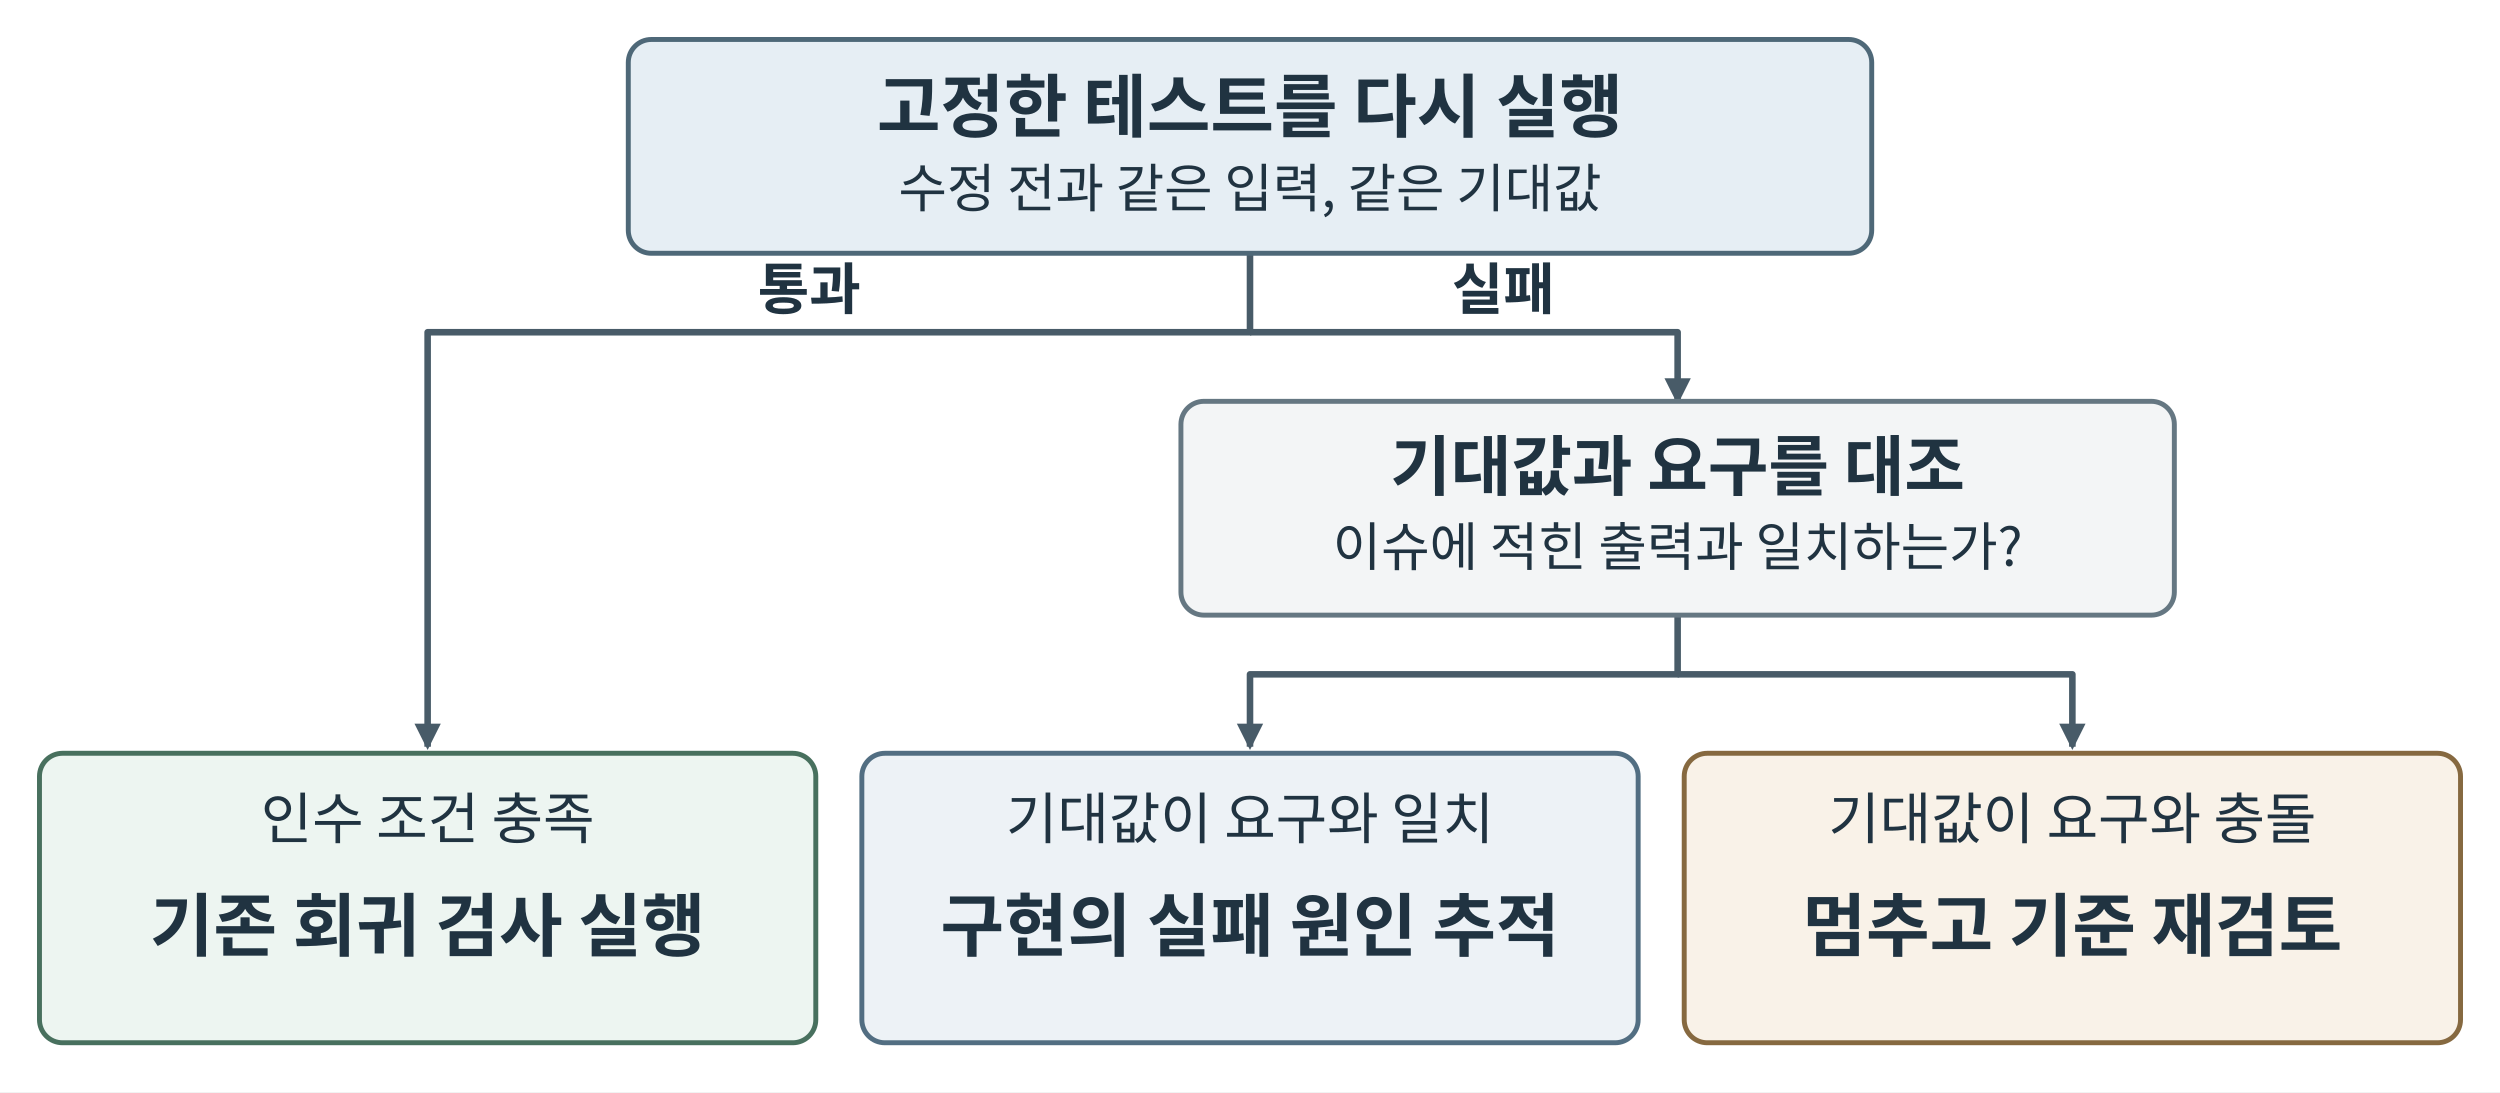
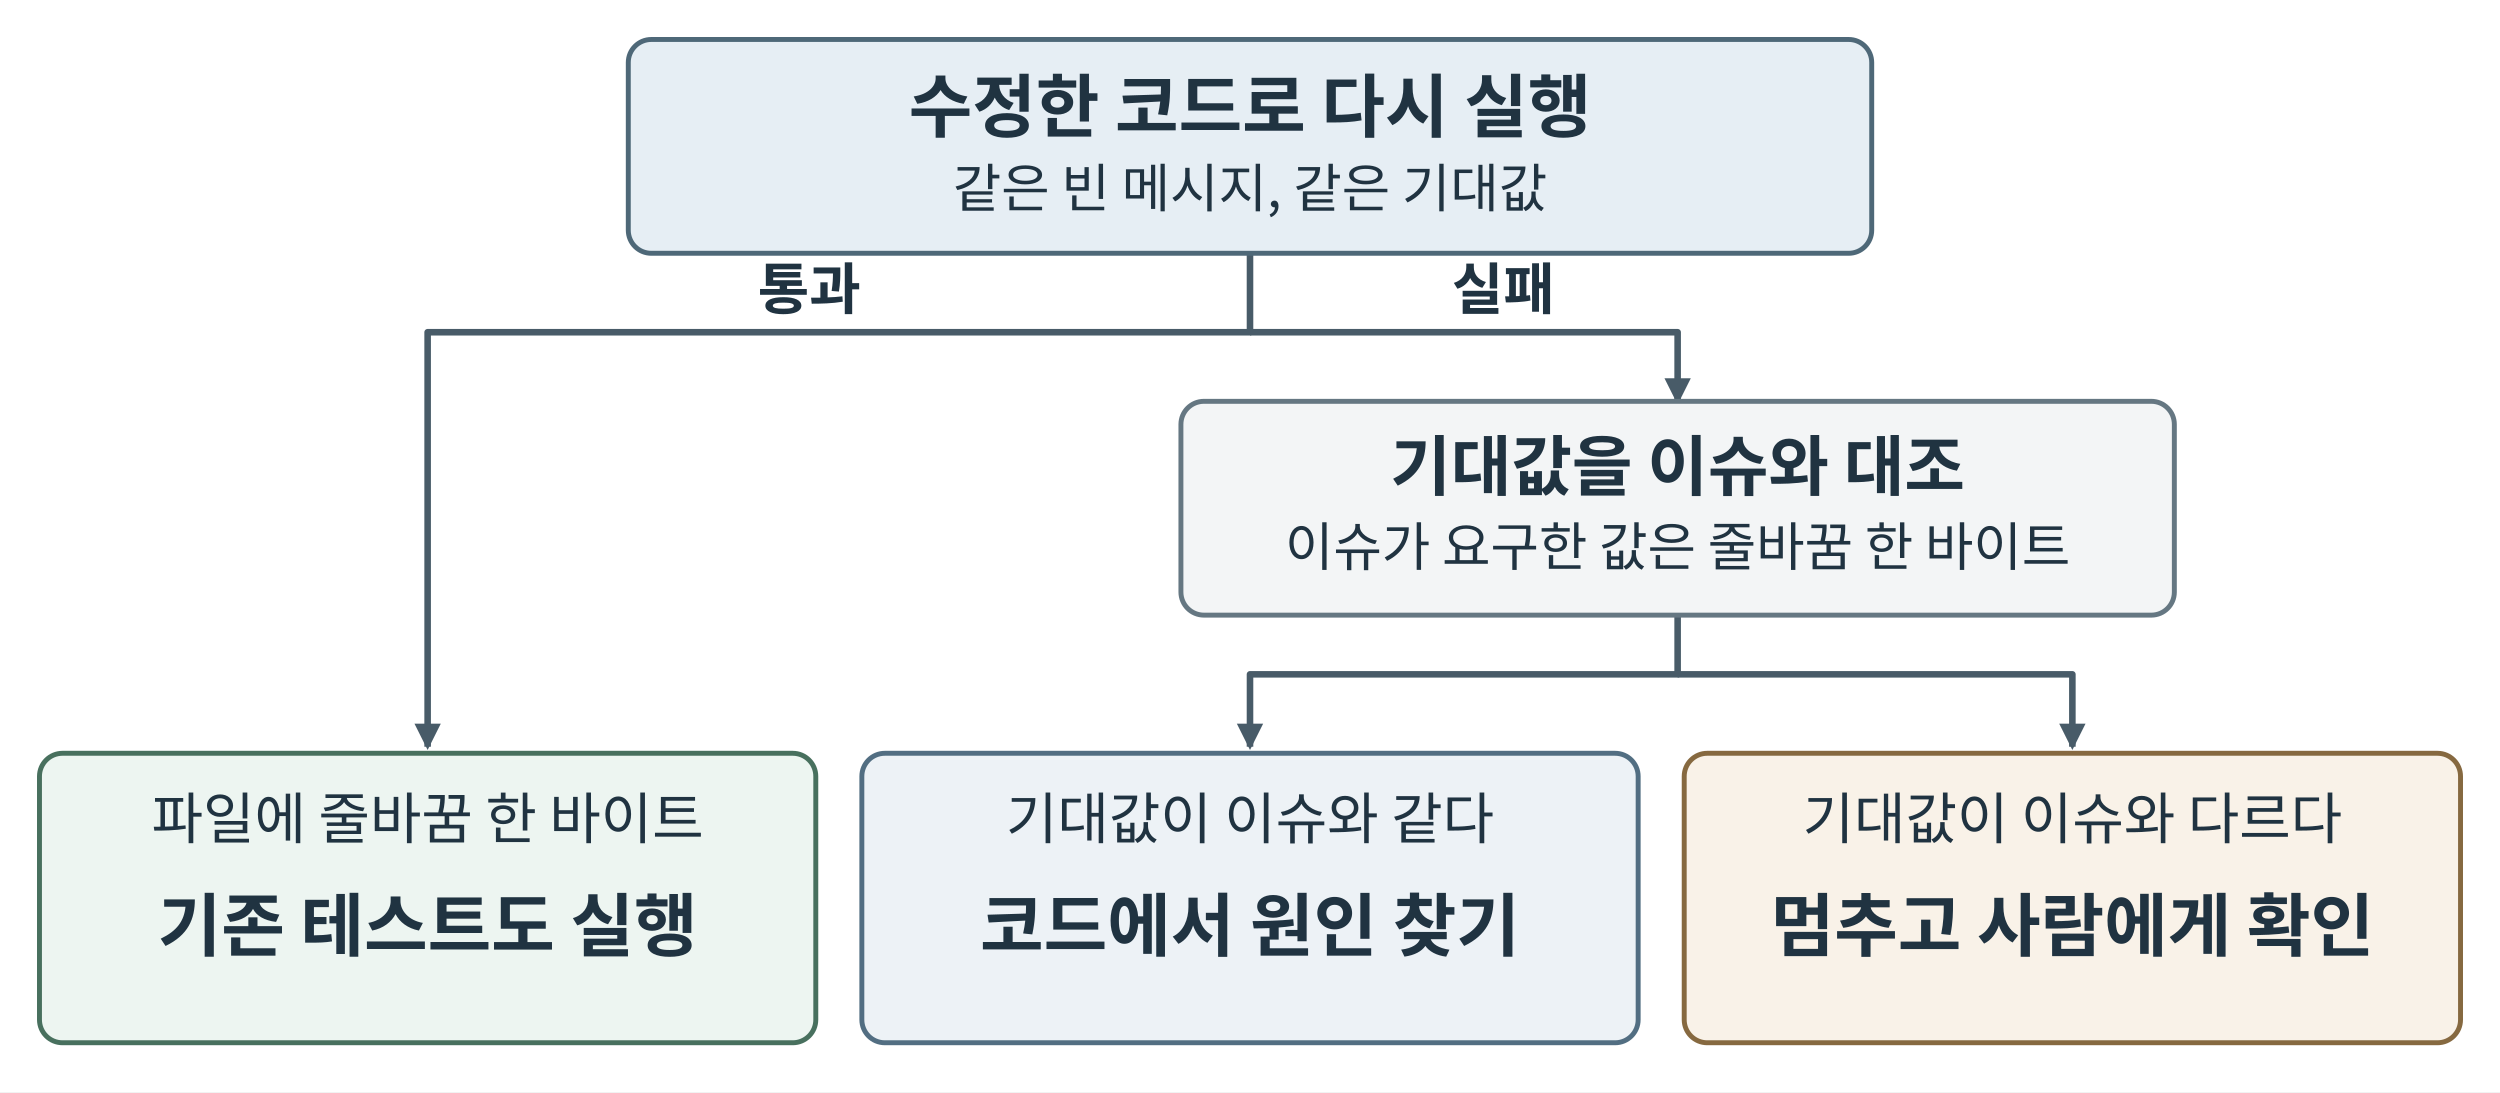
<svg xmlns="http://www.w3.org/2000/svg" width="760" height="332" viewBox="0 0 760 332" role="img" aria-labelledby="title desc">
  <defs>
    <marker id="arrow" viewBox="0 0 8 8" refX="7" refY="4" markerWidth="8" markerHeight="8" orient="auto" markerUnits="userSpaceOnUse">
      <path d="M0 0 L8 4 L0 8 Z" fill="#485b68" />
    </marker>
  </defs>
  <rect width="760" height="332" fill="white" />
  <g stroke="#485b68" stroke-width="2" stroke-linejoin="round" fill="none" marker-end="url(#arrow)">
    <path d="M380 77 V101 H130 V227" />
    <path d="M380 101 H510 V122" />
    <path d="M510 187 V205 H380 V227" />
    <path d="M510 205 H630 V227" />
  </g>
  <g font-family="Noto Sans CJK KR, Apple SD Gothic Neo, Malgun Gothic, sans-serif" text-anchor="middle" fill="#203341">
    <rect x="191" y="12" width="378" height="65" rx="7" fill="#e6eef4" stroke="#4e6878" stroke-width="1.5" />
-     <text x="380" y="40" font-size="21" font-weight="bold">고정한 테스트를 다시 실행</text>
-     <text x="380" y="63" font-size="16">수정 전과 같은 입력, 같은 기대값</text>
+     <text x="380" y="40" font-size="21" font-weight="bold">수정한 코드로 다시 실행</text>
+     <text x="380" y="63" font-size="16">같은 빈 메시지, 같은 기대값</text>
    <text x="246" y="94" font-size="17" font-weight="bold">통과</text>
    <text x="457" y="94" font-size="17" font-weight="bold">실패</text>
    <rect x="359" y="122" width="302" height="65" rx="7" fill="#f3f5f6" stroke="#657782" stroke-width="1.5" />
-     <text x="510" y="149" font-size="20" font-weight="bold">기대값과 요구를 대조</text>
-     <text x="510" y="172" font-size="16">이슈에 적힌 출력과 일치하는가?</text>
+     <text x="510" y="149" font-size="20" font-weight="bold">기대값을 이슈와 대조</text>
+     <text x="510" y="172" font-size="16">이슈가 요구한 값은 줄바꿈 한 바이트</text>
    <g stroke-width="1.5">
      <rect x="12" y="229" width="236" height="88" rx="7" fill="#edf5f1" stroke="#48705e" />
      <rect x="262" y="229" width="236" height="88" rx="7" fill="#edf2f6" stroke="#526e82" />
      <rect x="512" y="229" width="236" height="88" rx="7" fill="#f9f2e8" stroke="#866940" />
    </g>
    <g font-size="17">
-       <text x="130" y="255">인수 조건 충족</text>
-       <text x="380" y="255">기대값이 요구와 일치</text>
-       <text x="630" y="255">기대값이 요구와 충돌</text>
+       <text x="130" y="255">파일에 줄바꿈 한 바이트</text>
+       <text x="380" y="255">기대값이 이슈와 같다</text>
+       <text x="630" y="255">기대값이 이슈와 다르다</text>
    </g>
    <g font-size="21" font-weight="bold">
-       <text x="130" y="289">기존 회귀 검사 실행</text>
-       <text x="380" y="289">구현의 실패 원인 추적</text>
-       <text x="630" y="289">멈추고 기준 재검토</text>
+       <text x="130" y="289">기존 테스트도 실행</text>
+       <text x="380" y="289">코드에서 원인 찾기</text>
+       <text x="630" y="289">멈추고 사람에게 확인</text>
    </g>
  </g>
</svg>
